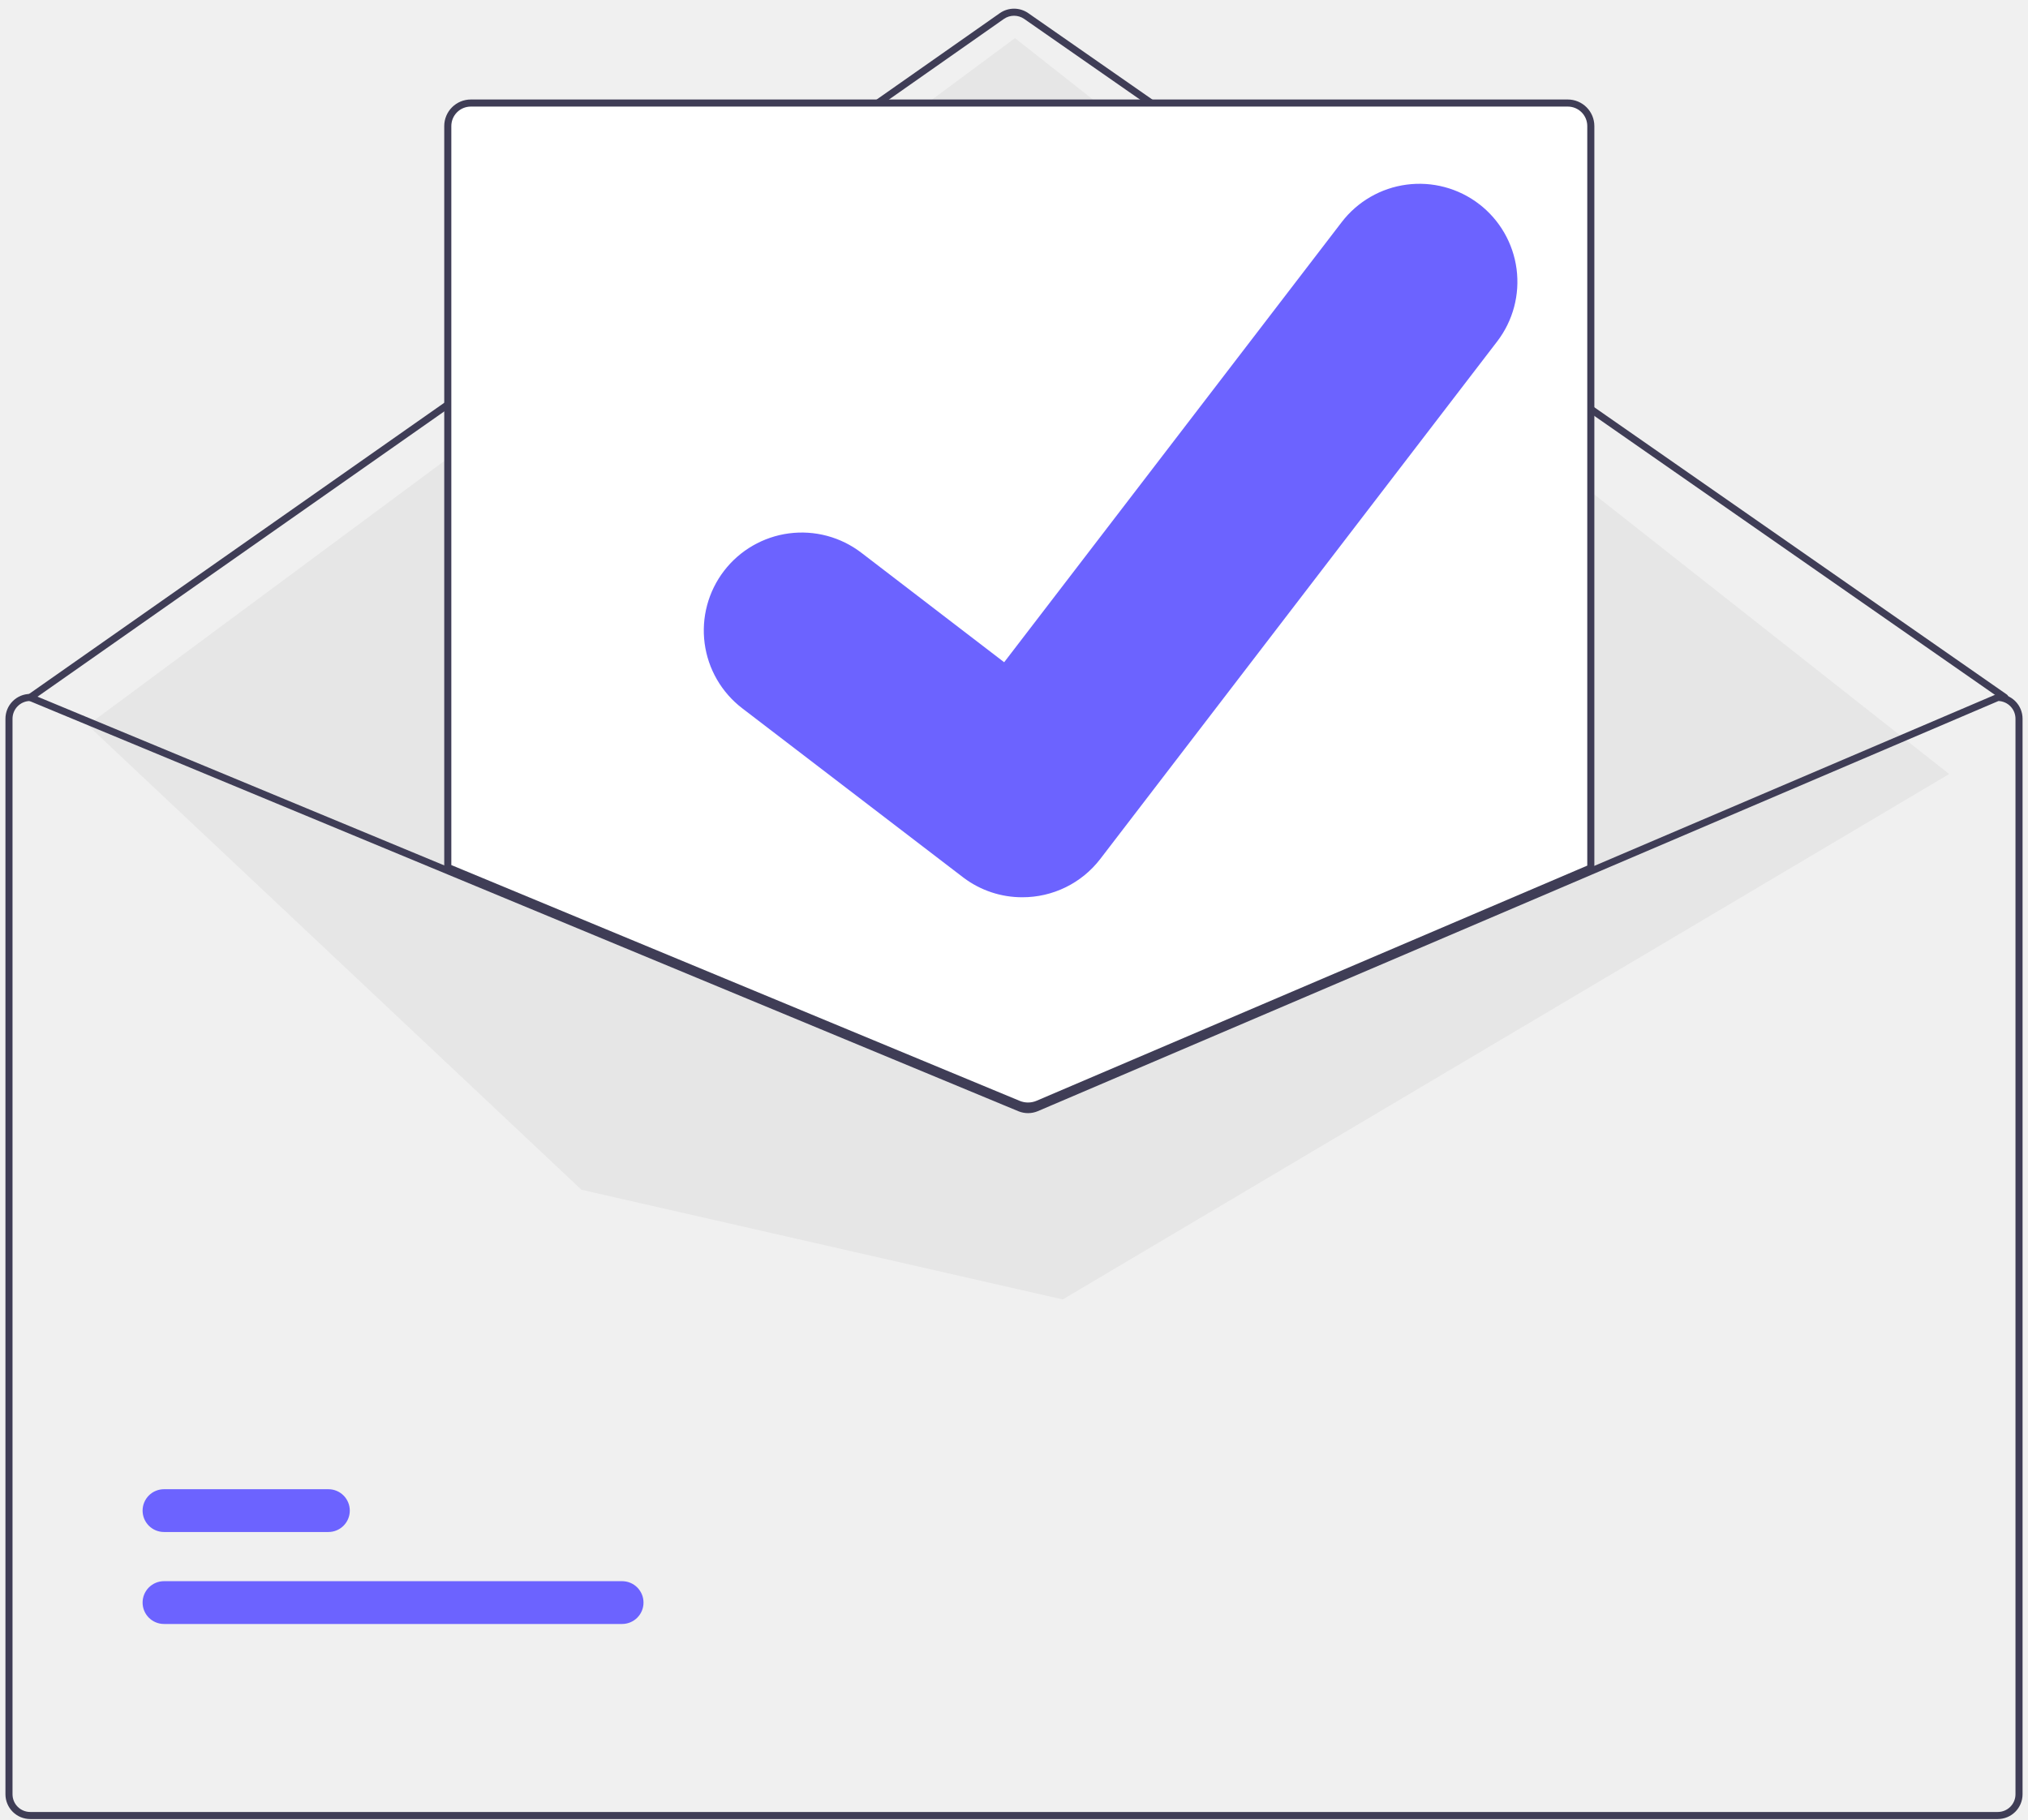
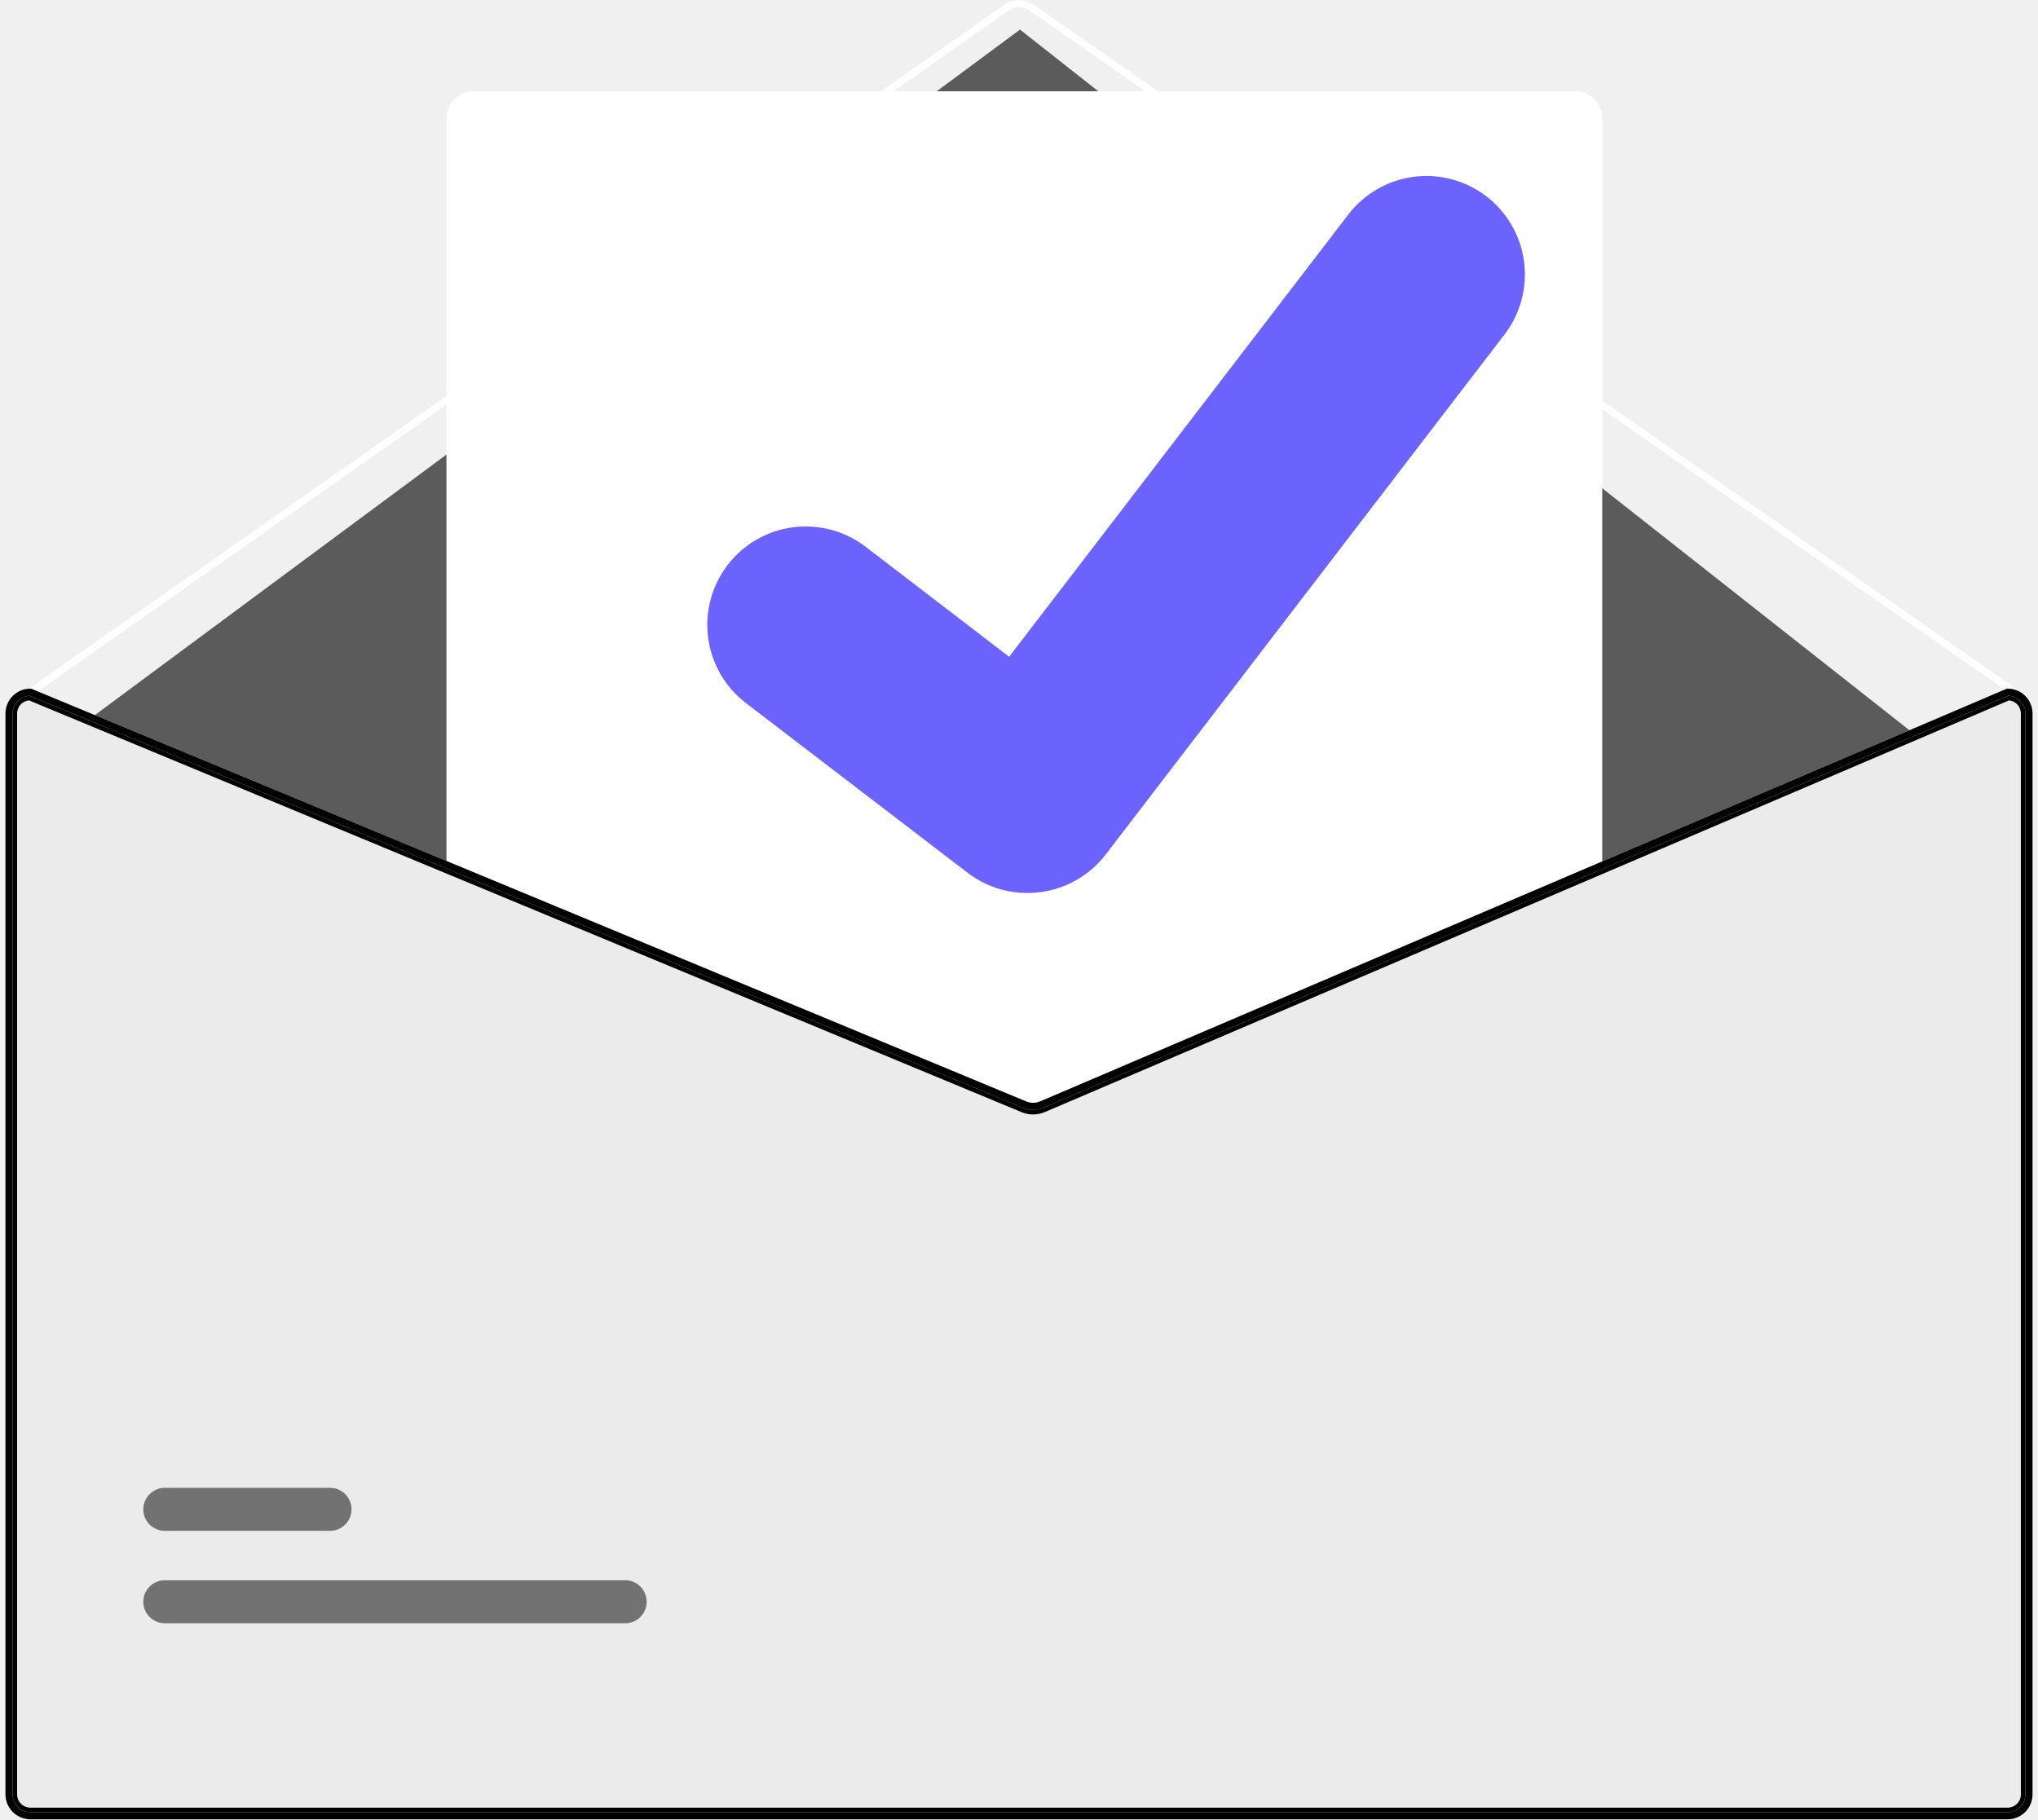
- <svg xmlns="http://www.w3.org/2000/svg" width="224" height="201" viewBox="0 0 224 201" fill="none">
-   <path d="M221.445 77.442C221.365 77.442 221.287 77.418 221.222 77.372L113.123 2.088C112.794 1.86 112.403 1.739 112.002 1.739C111.602 1.74 111.212 1.863 110.883 2.092L3.563 77.371C3.478 77.431 3.373 77.454 3.271 77.436C3.169 77.418 3.078 77.361 3.018 77.276C2.959 77.191 2.935 77.086 2.953 76.984C2.971 76.881 3.029 76.791 3.114 76.731L110.435 1.452C110.894 1.131 111.441 0.959 112.001 0.958C112.561 0.957 113.109 1.128 113.569 1.447L221.669 76.73C221.737 76.778 221.788 76.846 221.815 76.925C221.842 77.004 221.843 77.089 221.818 77.168C221.793 77.248 221.743 77.317 221.676 77.366C221.609 77.415 221.528 77.442 221.445 77.442L221.445 77.442Z" fill="#3F3D56" />
-   <path d="M9.693 80.111L112.107 4.21L215.297 85.511L117.384 143.556L64.225 131.439L9.693 80.111Z" fill="#E6E6E6" />
-   <path d="M68.712 179.406H18.117C17.806 179.407 17.498 179.346 17.211 179.227C16.924 179.109 16.663 178.934 16.443 178.715C16.224 178.495 16.049 178.235 15.93 177.948C15.811 177.661 15.75 177.353 15.75 177.042C15.75 176.732 15.811 176.424 15.93 176.137C16.049 175.85 16.224 175.59 16.443 175.37C16.663 175.15 16.924 174.976 17.211 174.858C17.498 174.739 17.806 174.678 18.117 174.679H68.712C69.022 174.678 69.33 174.739 69.617 174.858C69.904 174.976 70.165 175.15 70.385 175.37C70.605 175.59 70.779 175.85 70.898 176.137C71.017 176.424 71.078 176.732 71.078 177.042C71.078 177.353 71.017 177.661 70.898 177.948C70.779 178.235 70.605 178.495 70.385 178.715C70.165 178.934 69.904 179.109 69.617 179.227C69.33 179.346 69.022 179.407 68.712 179.406Z" fill="#6C63FF" />
-   <path d="M36.269 169.246H18.117C17.806 169.246 17.498 169.186 17.211 169.067C16.924 168.948 16.663 168.774 16.443 168.555C16.224 168.335 16.049 168.075 15.93 167.788C15.811 167.501 15.75 167.193 15.75 166.882C15.75 166.572 15.811 166.264 15.93 165.977C16.049 165.69 16.224 165.429 16.443 165.21C16.663 164.99 16.924 164.816 17.211 164.698C17.498 164.579 17.806 164.518 18.117 164.519H36.269C36.58 164.518 36.887 164.579 37.175 164.698C37.462 164.816 37.723 164.99 37.942 165.21C38.162 165.429 38.337 165.69 38.456 165.977C38.575 166.264 38.636 166.572 38.636 166.882C38.636 167.193 38.575 167.501 38.456 167.788C38.337 168.075 38.162 168.335 37.942 168.555C37.723 168.774 37.462 168.948 37.175 169.067C36.887 169.186 36.58 169.246 36.269 169.246Z" fill="#6C63FF" />
-   <path d="M113.547 122.386C113.162 122.386 112.781 122.312 112.425 122.166L49.264 95.959V13.925C49.264 13.199 49.553 12.504 50.066 11.991C50.579 11.478 51.274 11.189 52 11.188H173.17C173.896 11.189 174.591 11.478 175.104 11.991C175.617 12.504 175.906 13.199 175.906 13.925V96.016L175.788 96.067L114.702 122.153C114.336 122.307 113.943 122.386 113.547 122.386Z" fill="white" />
-   <path d="M113.547 122.58C113.137 122.581 112.73 122.501 112.351 122.346L49.068 96.088V13.924C49.069 13.146 49.378 12.401 49.928 11.852C50.477 11.302 51.223 10.993 52 10.992H173.17C173.948 10.993 174.693 11.302 175.242 11.852C175.792 12.401 176.101 13.146 176.102 13.924V96.144L114.779 122.332C114.389 122.496 113.97 122.581 113.547 122.58ZM49.85 95.566L112.649 121.624C113.235 121.861 113.891 121.857 114.474 121.613L175.32 95.628V13.924C175.32 13.354 175.093 12.807 174.69 12.404C174.287 12.001 173.74 11.775 173.17 11.774H52C51.43 11.775 50.883 12.001 50.48 12.404C50.078 12.807 49.851 13.354 49.85 13.924L49.85 95.566Z" fill="#3F3D56" />
-   <path d="M220.663 76.66H220.585L175.713 95.821L114.318 122.037C114.078 122.138 113.821 122.19 113.561 122.191C113.3 122.193 113.042 122.143 112.802 122.044L49.461 95.766L3.486 76.691L3.416 76.66H3.338C2.612 76.661 1.917 76.95 1.404 77.462C0.891 77.975 0.602 78.671 0.602 79.396V198.222C0.602 198.947 0.891 199.642 1.404 200.155C1.917 200.668 2.612 200.957 3.338 200.958H220.663C221.388 200.957 222.084 200.668 222.597 200.155C223.11 199.642 223.398 198.947 223.399 198.222V79.396C223.398 78.671 223.11 77.975 222.597 77.462C222.084 76.95 221.388 76.661 220.663 76.66ZM222.617 198.222C222.617 198.74 222.411 199.237 222.045 199.603C221.678 199.97 221.181 200.176 220.663 200.176H3.338C2.819 200.176 2.322 199.97 1.956 199.603C1.589 199.237 1.384 198.74 1.383 198.222V79.396C1.384 78.891 1.58 78.405 1.93 78.041C2.281 77.677 2.758 77.462 3.263 77.442L49.461 96.61L112.501 122.768C113.183 123.045 113.948 123.041 114.627 122.756L175.713 96.669L220.741 77.442C221.245 77.464 221.722 77.679 222.071 78.043C222.421 78.407 222.616 78.892 222.617 79.396V198.222Z" fill="#3F3D56" />
-   <path d="M112.915 99.124C110.583 99.129 108.313 98.375 106.447 96.976L106.332 96.889L81.976 78.242C80.848 77.377 79.901 76.299 79.19 75.069C78.478 73.839 78.016 72.481 77.83 71.072C77.643 69.663 77.736 68.232 78.103 66.859C78.47 65.486 79.103 64.199 79.968 63.071C80.832 61.943 81.91 60.996 83.14 60.285C84.37 59.574 85.728 59.112 87.137 58.925C88.546 58.739 89.977 58.831 91.35 59.198C92.723 59.565 94.01 60.199 95.138 61.063L110.914 73.16L148.195 24.54C149.059 23.413 150.137 22.466 151.368 21.755C152.598 21.044 153.957 20.583 155.365 20.397C156.774 20.211 158.206 20.304 159.578 20.672C160.951 21.039 162.238 21.673 163.366 22.538L163.134 22.852L163.372 22.542C165.646 24.29 167.135 26.869 167.51 29.714C167.885 32.558 167.117 35.435 165.374 37.713L121.523 94.901C120.509 96.219 119.205 97.286 117.712 98.018C116.219 98.75 114.577 99.129 112.915 99.124Z" fill="#6C63FF" />
+ <svg xmlns="http://www.w3.org/2000/svg" width="224" height="200" viewBox="0 0 224 200" fill="none">
+   <path d="M221.443 76.484C221.363 76.484 221.285 76.46 221.22 76.414L113.121 1.13C112.792 0.902 112.401 0.781 112 0.781C111.6 0.782 111.21 0.905 110.881 1.134L3.561 76.413C3.476 76.473 3.371 76.496 3.269 76.478C3.167 76.46 3.076 76.403 3.016 76.318C2.957 76.233 2.933 76.128 2.951 76.025C2.969 75.923 3.027 75.833 3.112 75.773L110.433 0.494C110.892 0.173 111.439 0.001 111.999 3.70844e-06C112.56 -0.001 113.107 0.17 113.567 0.489L221.667 75.772C221.735 75.82 221.786 75.888 221.813 75.967C221.84 76.046 221.841 76.131 221.816 76.21C221.791 76.29 221.742 76.359 221.674 76.408C221.607 76.457 221.526 76.484 221.443 76.484L221.443 76.484Z" fill="white" />
+   <path d="M9.695 79.153L112.109 3.252L215.299 84.554L117.385 142.599L64.227 130.482L9.695 79.153Z" fill="#5B5B5B" />
+   <path d="M113.549 121.428C113.164 121.428 112.783 121.354 112.427 121.208L49.266 95.001V12.967C49.267 12.241 49.555 11.546 50.068 11.033C50.581 10.52 51.276 10.231 52.002 10.23H173.172C173.898 10.231 174.593 10.52 175.106 11.033C175.619 11.546 175.908 12.241 175.908 12.967V95.058L175.79 95.109L114.704 121.195C114.338 121.349 113.945 121.428 113.549 121.428Z" fill="white" />
+   <path d="M113.549 121.622C113.139 121.623 112.732 121.543 112.353 121.388L49.07 95.13V12.966C49.071 12.188 49.38 11.443 49.93 10.894C50.48 10.344 51.225 10.035 52.002 10.034H173.172C173.95 10.035 174.695 10.344 175.244 10.894C175.794 11.443 176.103 12.188 176.104 12.966V95.186L114.781 121.374C114.391 121.538 113.972 121.623 113.549 121.622ZM49.852 94.608L112.651 120.666C113.237 120.903 113.893 120.899 114.475 120.655L175.322 94.67V12.966C175.322 12.396 175.095 11.849 174.692 11.446C174.289 11.043 173.742 10.817 173.172 10.816H52.002C51.432 10.817 50.886 11.043 50.483 11.446C50.08 11.849 49.853 12.396 49.852 12.966L49.852 94.608Z" fill="white" />
+   <mask id="path-5-inside-1_805_20401" fill="white">
+     <path d="M220.663 75.702H220.585L175.713 94.863L114.318 121.079C114.078 121.18 113.821 121.232 113.561 121.233C113.3 121.235 113.042 121.185 112.802 121.086L49.461 94.808L3.486 75.733L3.416 75.702H3.338C2.612 75.703 1.917 75.992 1.404 76.504C0.891 77.017 0.602 77.713 0.602 78.438V197.264C0.602 197.989 0.891 198.684 1.404 199.197C1.917 199.71 2.612 199.999 3.338 200H220.663C221.388 199.999 222.084 199.71 222.597 199.197C223.11 198.684 223.398 197.989 223.399 197.264V78.438C223.398 77.713 223.11 77.017 222.597 76.504C222.084 75.992 221.388 75.703 220.663 75.702ZM222.617 197.264C222.617 197.782 222.411 198.279 222.045 198.645C221.678 199.012 221.181 199.218 220.663 199.218H3.338C2.819 199.218 2.322 199.012 1.956 198.645C1.589 198.279 1.384 197.782 1.383 197.264V78.438C1.384 77.933 1.58 77.447 1.93 77.083C2.281 76.719 2.758 76.504 3.263 76.484L49.461 95.652L112.501 121.81C113.183 122.087 113.948 122.083 114.627 121.798L175.713 95.711L220.741 76.484C221.245 76.506 221.722 76.721 222.071 77.085C222.421 77.449 222.616 77.934 222.617 78.438V197.264Z" />
+     <path d="M222.617 197.264C222.617 197.782 222.411 198.279 222.045 198.645C221.678 199.012 221.181 199.218 220.663 199.218H3.338C2.819 199.218 2.322 199.012 1.956 198.645C1.589 198.279 1.384 197.782 1.383 197.264V78.438C1.384 77.933 1.58 77.447 1.93 77.083C2.281 76.719 2.758 76.504 3.263 76.484L49.461 95.652L112.501 121.81C113.183 122.087 113.948 122.083 114.627 121.798L175.713 95.711L220.741 76.484C221.245 76.506 221.722 76.721 222.071 77.085C222.421 77.449 222.616 77.934 222.617 78.438V197.264Z" />
+   </mask>
+   <path d="M220.663 75.702H220.585L175.713 94.863L114.318 121.079C114.078 121.18 113.821 121.232 113.561 121.233C113.3 121.235 113.042 121.185 112.802 121.086L49.461 94.808L3.486 75.733L3.416 75.702H3.338C2.612 75.703 1.917 75.992 1.404 76.504C0.891 77.017 0.602 77.713 0.602 78.438V197.264C0.602 197.989 0.891 198.684 1.404 199.197C1.917 199.71 2.612 199.999 3.338 200H220.663C221.388 199.999 222.084 199.71 222.597 199.197C223.11 198.684 223.398 197.989 223.399 197.264V78.438C223.398 77.713 223.11 77.017 222.597 76.504C222.084 75.992 221.388 75.703 220.663 75.702ZM222.617 197.264C222.617 197.782 222.411 198.279 222.045 198.645C221.678 199.012 221.181 199.218 220.663 199.218H3.338C2.819 199.218 2.322 199.012 1.956 198.645C1.589 198.279 1.384 197.782 1.383 197.264V78.438C1.384 77.933 1.58 77.447 1.93 77.083C2.281 76.719 2.758 76.504 3.263 76.484L49.461 95.652L112.501 121.81C113.183 122.087 113.948 122.083 114.627 121.798L175.713 95.711L220.741 76.484C221.245 76.506 221.722 76.721 222.071 77.085C222.421 77.449 222.616 77.934 222.617 78.438V197.264Z" fill="#EBEBEB" />
+   <path d="M222.617 197.264C222.617 197.782 222.411 198.279 222.045 198.645C221.678 199.012 221.181 199.218 220.663 199.218H3.338C2.819 199.218 2.322 199.012 1.956 198.645C1.589 198.279 1.384 197.782 1.383 197.264V78.438C1.384 77.933 1.58 77.447 1.93 77.083C2.281 76.719 2.758 76.504 3.263 76.484L49.461 95.652L112.501 121.81C113.183 122.087 113.948 122.083 114.627 121.798L175.713 95.711L220.741 76.484C221.245 76.506 221.722 76.721 222.071 77.085C222.421 77.449 222.616 77.934 222.617 78.438V197.264Z" fill="#EBEBEB" />
+   <path d="M222.617 197.264L223.117 197.264V197.264H222.617ZM220.663 199.218V199.718H220.663L220.663 199.218ZM3.338 199.218L3.337 199.718H3.338V199.218ZM1.383 197.264H0.883L0.883 197.264L1.383 197.264ZM1.383 78.438L0.883 78.438V78.438H1.383ZM3.263 76.484L3.455 76.022L3.353 75.98L3.243 75.984L3.263 76.484ZM49.461 95.652L49.652 95.191V95.191L49.461 95.652ZM112.501 121.81L112.309 122.271L112.312 122.273L112.501 121.81ZM114.627 121.798L114.821 122.259L114.823 122.258L114.627 121.798ZM175.713 95.711L175.516 95.251L175.516 95.251L175.713 95.711ZM220.741 76.484L220.763 75.984L220.649 75.98L220.545 76.024L220.741 76.484ZM222.617 78.438H223.117V78.437L222.617 78.438ZM222.117 197.263C222.117 197.649 221.964 198.019 221.691 198.292L222.398 198.999C222.858 198.539 223.117 197.915 223.117 197.264L222.117 197.263ZM221.691 198.292C221.418 198.565 221.049 198.718 220.663 198.718L220.663 199.718C221.314 199.718 221.938 199.459 222.398 198.999L221.691 198.292ZM220.663 198.718H3.338V199.718H220.663V198.718ZM3.338 198.718C2.952 198.718 2.582 198.565 2.31 198.292L1.602 198.999C2.063 199.459 2.687 199.718 3.337 199.718L3.338 198.718ZM2.31 198.292C2.037 198.019 1.883 197.649 1.883 197.263L0.883 197.264C0.884 197.915 1.142 198.539 1.602 198.999L2.31 198.292ZM1.883 197.264V78.438H0.883V197.264H1.883ZM1.883 78.439C1.884 78.063 2.03 77.701 2.291 77.43L1.57 76.736C1.13 77.194 0.884 77.803 0.883 78.438L1.883 78.439ZM2.291 77.43C2.552 77.159 2.907 76.999 3.283 76.984L3.243 75.984C2.609 76.01 2.01 76.279 1.57 76.736L2.291 77.43ZM3.072 76.946L49.269 96.114L49.652 95.191L3.455 76.022L3.072 76.946ZM49.269 96.114L112.309 122.271L112.692 121.348L49.652 95.191L49.269 96.114ZM112.312 122.273C113.117 122.6 114.019 122.595 114.821 122.259L114.434 121.337C113.876 121.571 113.249 121.574 112.689 121.346L112.312 122.273ZM114.823 122.258L175.909 96.171L175.516 95.251L114.431 121.338L114.823 122.258ZM175.909 96.171L220.938 76.944L220.545 76.024L175.516 95.251L175.909 96.171ZM220.72 76.983C221.095 77 221.45 77.16 221.71 77.431L222.432 76.739C221.993 76.282 221.395 76.012 220.763 75.984L220.72 76.983ZM221.71 77.431C221.971 77.702 222.116 78.064 222.117 78.439L223.117 78.437C223.116 77.804 222.87 77.195 222.432 76.739L221.71 77.431ZM222.117 78.438V197.264H223.117V78.438H222.117ZM220.663 75.702L220.664 74.702H220.663V75.702ZM220.585 75.702V74.702H220.38L220.192 74.782L220.585 75.702ZM175.713 94.863L175.32 93.943V93.943L175.713 94.863ZM114.318 121.079L114.706 122L114.711 121.998L114.318 121.079ZM112.802 121.086L112.418 122.01L112.423 122.012L112.802 121.086ZM49.461 94.808L49.077 95.732L49.078 95.732L49.461 94.808ZM3.486 75.733L3.079 76.647L3.091 76.652L3.103 76.657L3.486 75.733ZM3.416 75.702L3.823 74.789L3.629 74.702H3.416V75.702ZM3.338 75.702V74.702L3.337 74.702L3.338 75.702ZM0.602 78.438L-0.398 78.437V78.438H0.602ZM0.602 197.264H-0.398L-0.398 197.265L0.602 197.264ZM3.338 200L3.337 201H3.338V200ZM220.663 200V201H220.664L220.663 200ZM223.399 197.264L224.399 197.265V197.264H223.399ZM223.399 78.438H224.399V78.437L223.399 78.438ZM220.663 74.702H220.585V76.702H220.663V74.702ZM220.192 74.782L175.32 93.943L176.105 95.782L220.977 76.622L220.192 74.782ZM175.32 93.943L113.926 120.159L114.711 121.998L176.105 95.782L175.32 93.943ZM113.931 120.157C113.812 120.207 113.684 120.233 113.556 120.233L113.566 122.233C113.958 122.231 114.345 122.152 114.706 122L113.931 120.157ZM113.556 120.233C113.427 120.234 113.299 120.209 113.18 120.161L112.423 122.012C112.786 122.16 113.174 122.235 113.566 122.233L113.556 120.233ZM113.185 120.163L49.844 93.884L49.078 95.732L112.418 122.01L113.185 120.163ZM49.844 93.884L3.869 74.81L3.103 76.657L49.077 95.732L49.844 93.884ZM3.893 74.82L3.823 74.789L3.009 76.616L3.079 76.647L3.893 74.82ZM3.416 74.702H3.338V76.702H3.416V74.702ZM3.337 74.702C2.346 74.703 1.397 75.097 0.697 75.797L2.111 77.212C2.437 76.886 2.878 76.703 3.339 76.702L3.337 74.702ZM0.697 75.797C-0.003 76.498 -0.397 77.447 -0.398 78.437L1.602 78.439C1.602 77.979 1.785 77.537 2.111 77.212L0.697 75.797ZM-0.398 78.438V197.264H1.602V78.438H-0.398ZM-0.398 197.265C-0.397 198.255 -0.003 199.204 0.697 199.905L2.111 198.49C1.785 198.165 1.602 197.723 1.602 197.262L-0.398 197.265ZM0.697 199.905C1.397 200.605 2.346 200.999 3.337 201L3.339 199C2.878 198.999 2.437 198.816 2.111 198.49L0.697 199.905ZM3.338 201H220.663V199H3.338V201ZM220.664 201C221.654 200.999 222.604 200.605 223.304 199.905L221.89 198.49C221.564 198.816 221.122 198.999 220.662 199L220.664 201ZM223.304 199.905C224.004 199.204 224.398 198.255 224.399 197.265L222.399 197.262C222.399 197.723 222.215 198.165 221.89 198.49L223.304 199.905ZM224.399 197.264V78.438H222.399V197.264H224.399ZM224.399 78.437C224.398 77.447 224.004 76.498 223.304 75.797L221.89 77.212C222.215 77.537 222.399 77.979 222.399 78.439L224.399 78.437ZM223.304 75.797C222.604 75.097 221.654 74.703 220.664 74.702L220.662 76.702C221.122 76.703 221.564 76.886 221.89 77.212L223.304 75.797Z" fill="black" mask="url(#path-5-inside-1_805_20401)" />
+   <path d="M112.916 98.167C110.585 98.171 108.315 97.417 106.449 96.018L106.333 95.932L81.978 77.284C80.85 76.42 79.903 75.342 79.192 74.112C78.48 72.882 78.018 71.523 77.832 70.115C77.645 68.706 77.738 67.274 78.105 65.902C78.472 64.529 79.105 63.242 79.97 62.114C80.834 60.986 81.912 60.039 83.142 59.328C84.372 58.616 85.73 58.154 87.139 57.968C88.548 57.781 89.979 57.874 91.352 58.241C92.725 58.608 94.012 59.241 95.14 60.105L110.916 72.202L148.196 23.583C149.061 22.455 150.139 21.509 151.37 20.798C152.6 20.087 153.958 19.625 155.367 19.439C156.776 19.253 158.208 19.347 159.58 19.714C160.953 20.081 162.24 20.715 163.368 21.58L163.136 21.895L163.374 21.585C165.648 23.333 167.137 25.912 167.512 28.756C167.887 31.6 167.119 34.477 165.376 36.756L121.525 93.944C120.511 95.262 119.207 96.328 117.714 97.061C116.221 97.793 114.579 98.171 112.916 98.167Z" fill="#6C63FF" />
+   <path d="M68.712 178.448H18.117C17.806 178.449 17.498 178.388 17.211 178.269C16.924 178.151 16.663 177.976 16.443 177.757C16.224 177.537 16.049 177.277 15.93 176.99C15.811 176.703 15.75 176.395 15.75 176.084C15.75 175.774 15.811 175.466 15.93 175.179C16.049 174.892 16.224 174.631 16.443 174.412C16.663 174.192 16.924 174.018 17.211 173.9C17.498 173.781 17.806 173.72 18.117 173.721H68.712C69.022 173.72 69.33 173.781 69.617 173.9C69.904 174.018 70.165 174.192 70.385 174.412C70.605 174.631 70.779 174.892 70.898 175.179C71.017 175.466 71.078 175.774 71.078 176.084C71.078 176.395 71.017 176.703 70.898 176.99C70.779 177.277 70.605 177.537 70.385 177.757C70.165 177.976 69.904 178.151 69.617 178.269C69.33 178.388 69.022 178.449 68.712 178.448Z" fill="#727272" />
+   <path d="M36.269 168.288H18.117C17.806 168.288 17.498 168.228 17.211 168.109C16.924 167.99 16.663 167.816 16.443 167.597C16.224 167.377 16.049 167.117 15.93 166.83C15.811 166.543 15.75 166.235 15.75 165.924C15.75 165.614 15.811 165.306 15.93 165.019C16.049 164.732 16.224 164.471 16.443 164.252C16.663 164.032 16.924 163.858 17.211 163.74C17.498 163.621 17.806 163.56 18.117 163.561H36.269C36.58 163.56 36.887 163.621 37.175 163.74C37.462 163.858 37.723 164.032 37.942 164.252C38.162 164.471 38.337 164.732 38.456 165.019C38.575 165.306 38.636 165.614 38.636 165.924C38.636 166.235 38.575 166.543 38.456 166.83C38.337 167.117 38.162 167.377 37.942 167.597C37.723 167.816 37.462 167.99 37.175 168.109C36.887 168.228 36.58 168.288 36.269 168.288Z" fill="#727272" />
</svg>
